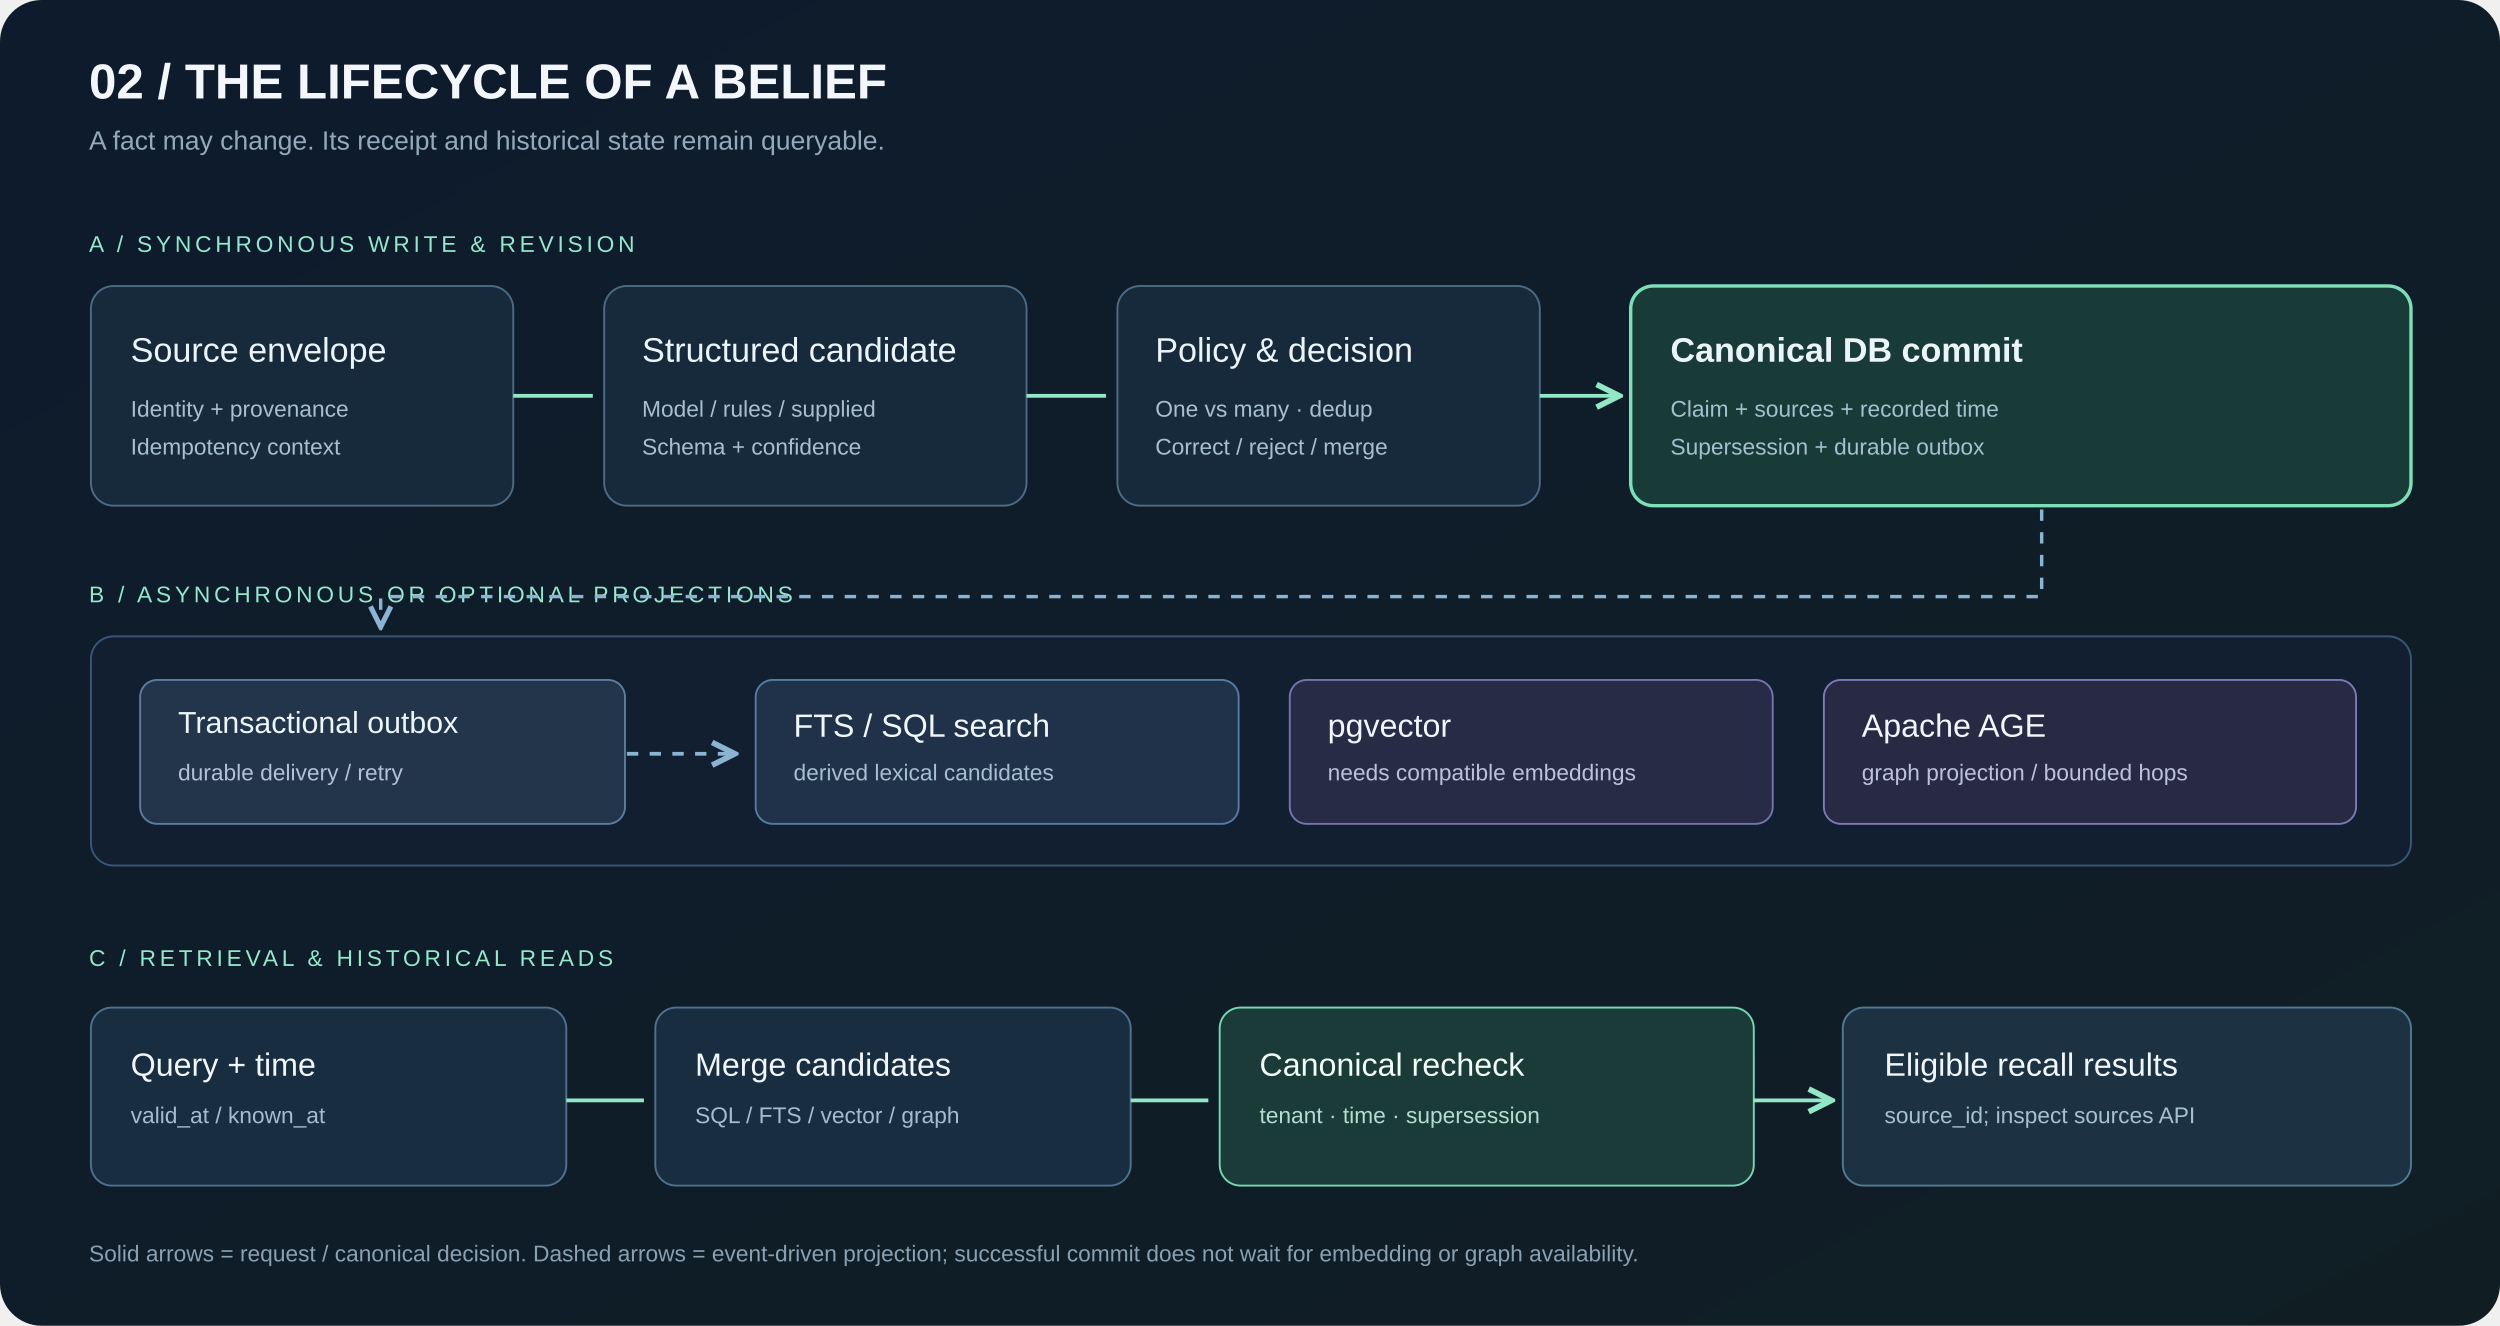
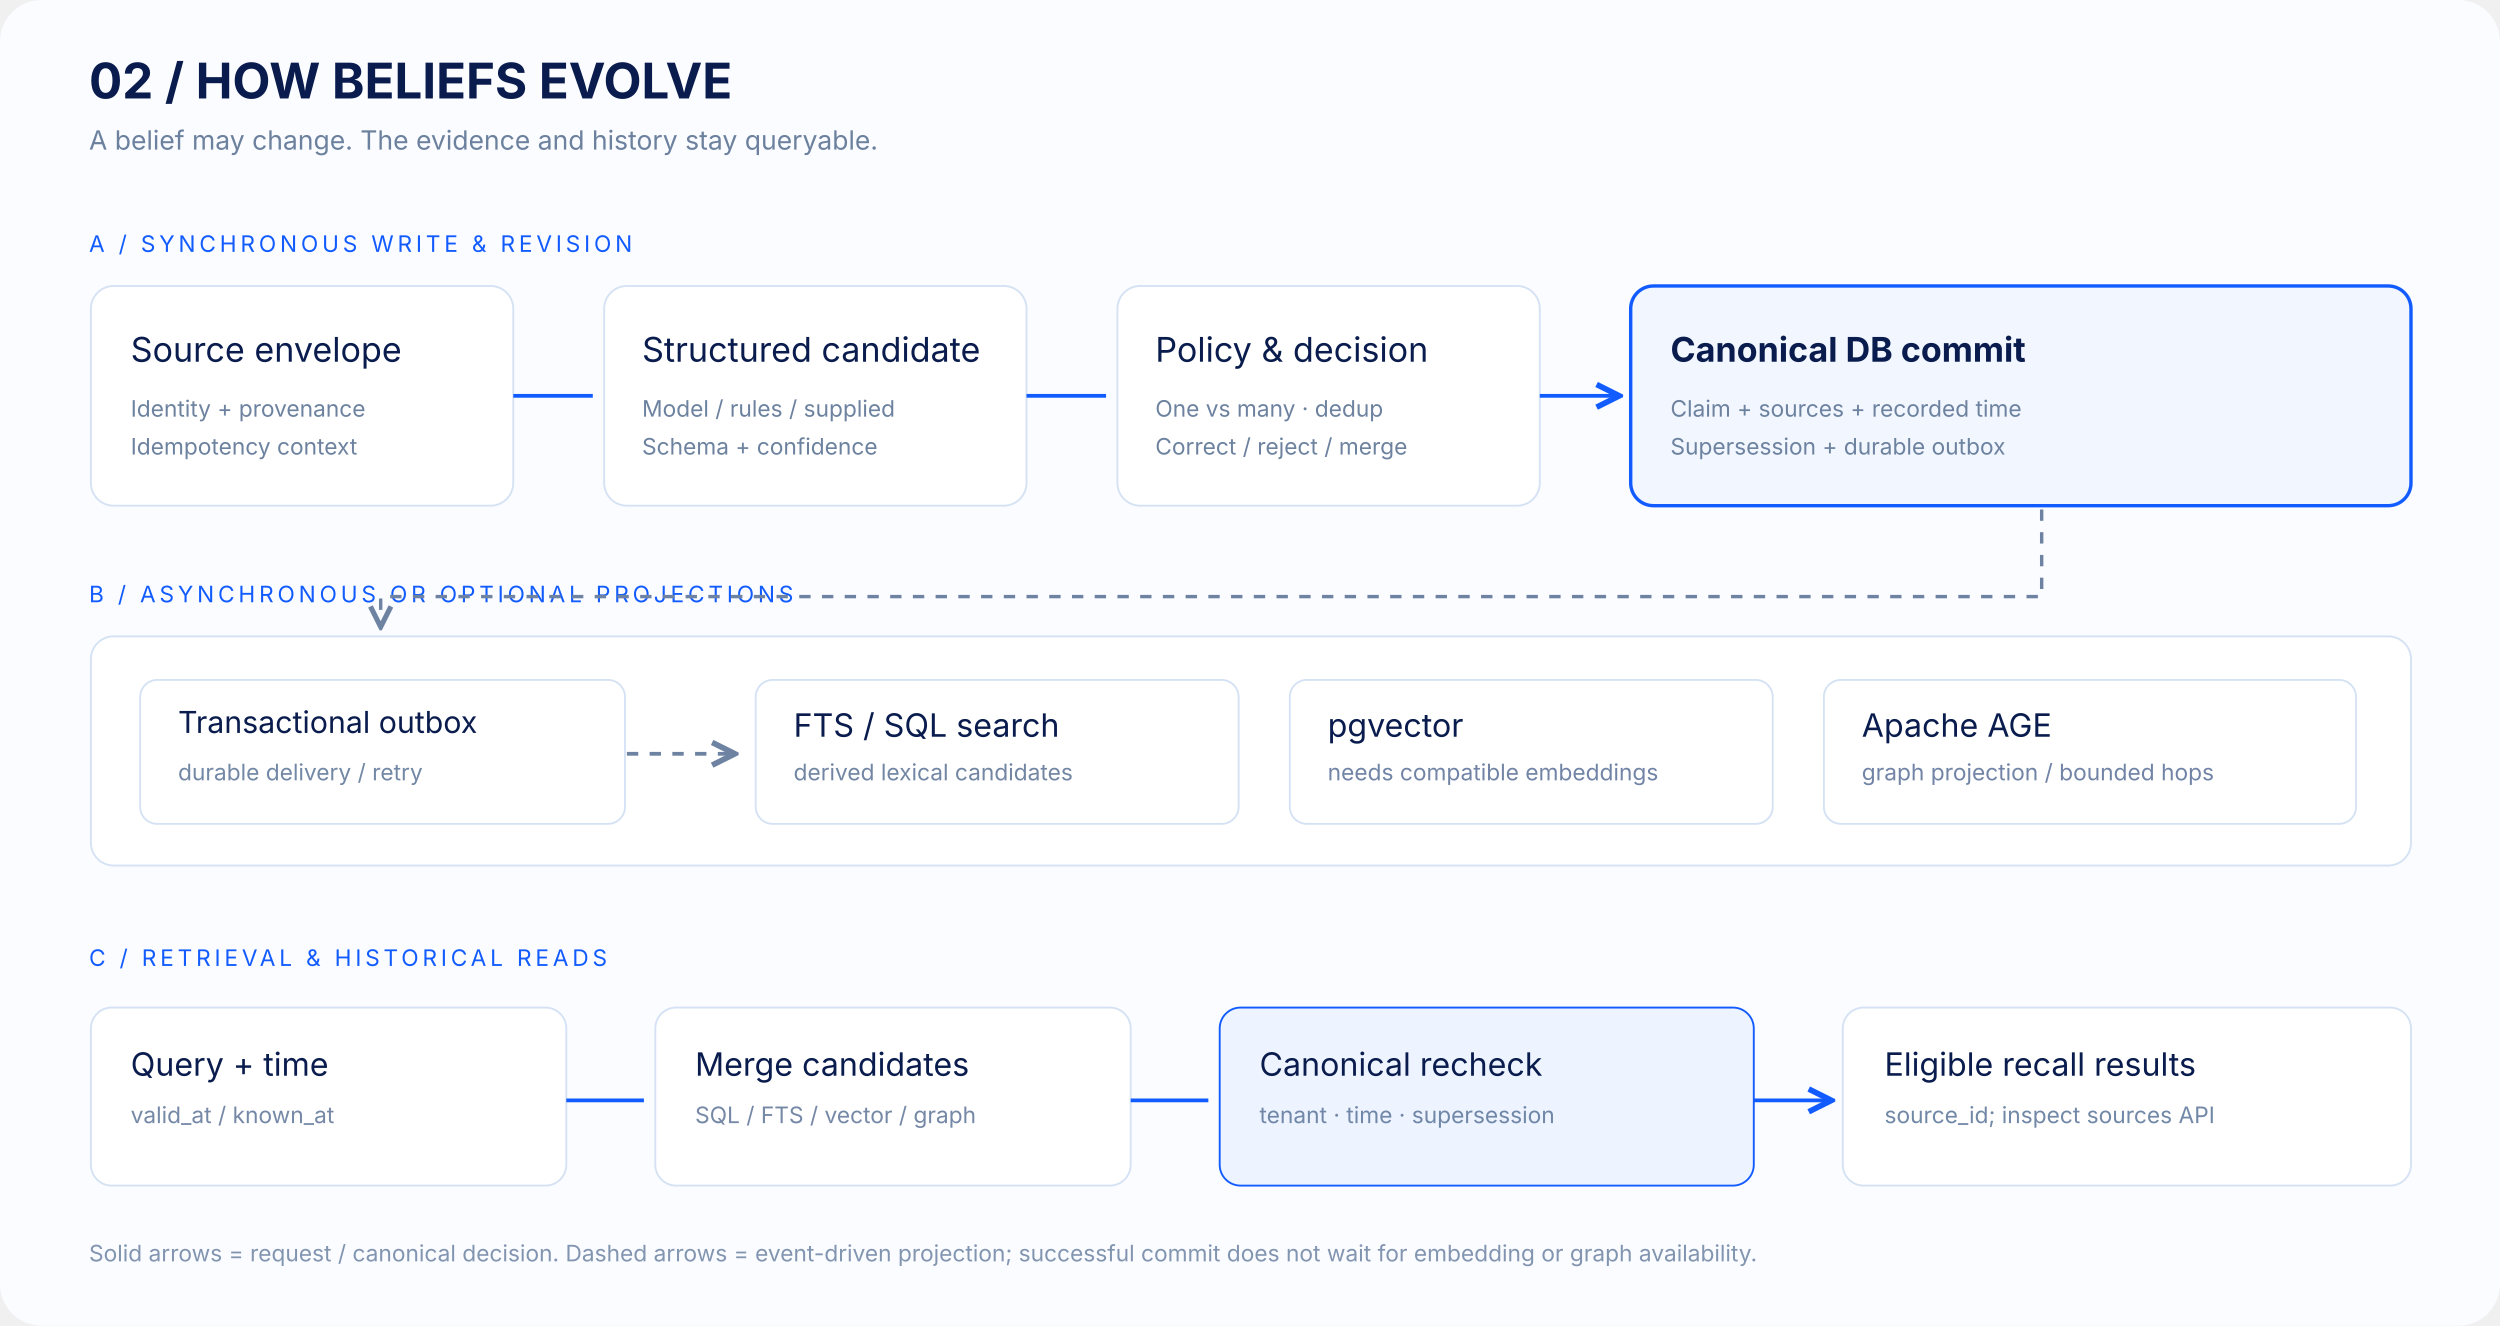
<svg xmlns="http://www.w3.org/2000/svg" width="1320" height="700" viewBox="0 0 1320 700" role="img" aria-labelledby="t d">
  <defs>
    <linearGradient id="g" x2="1" y2="1">
-       <stop stop-color="#0e1b2d" />
-       <stop offset="1" stop-color="#101e24" />
+       <stop stop-color="#FBFCFF" />
+       <stop offset="1" stop-color="#FBFCFF" />
    </linearGradient>
    <marker id="a" markerWidth="8" markerHeight="8" refX="7" refY="4" orient="auto">
-       <path d="M1 1L7 4L1 7" stroke="#91e7c6" stroke-width="1.5" fill="none" />
+       <path d="M1 1L7 4L1 7" stroke="#125CFF" stroke-width="1.5" fill="none" />
    </marker>
    <marker id="b" markerWidth="8" markerHeight="8" refX="7" refY="4" orient="auto">
-       <path d="M1 1L7 4L1 7" stroke="#8bb3d2" stroke-width="1.5" fill="none" />
+       <path d="M1 1L7 4L1 7" stroke="#6E82A2" stroke-width="1.5" fill="none" />
    </marker>
  </defs>
  <rect width="1320" height="700" rx="22" fill="url(#g)" />
-   <g font-family="Arial,Helvetica,sans-serif">
-     <text x="47" y="52" fill="#f3f7fb" font-weight="700" font-size="26">02  /  THE LIFECYCLE OF A BELIEF</text>
-     <text x="47" y="79" fill="#94a9bc" font-size="14">A fact may change. Its receipt and historical state remain queryable.</text>
-     <text x="47" y="133" fill="#96e8cd" font-size="12" letter-spacing="2">A / SYNCHRONOUS WRITE &amp; REVISION</text>
-     <g fill="#172a3c" stroke="#4d6b85">
+   <g font-family="Inter,Helvetica Neue,Arial,sans-serif">
+     <text x="47" y="52" fill="#091C4D" font-weight="700" font-size="26">02  /  HOW BELIEFS EVOLVE</text>
+     <text x="47" y="79" fill="#6C819E" font-size="14">A belief may change. The evidence and history stay queryable.</text>
+     <text x="47" y="133" fill="#125CFF" font-size="12" letter-spacing="2">A / SYNCHRONOUS WRITE &amp; REVISION</text>
+     <g fill="#FFFFFF" stroke="#D5E2F4">
      <rect x="48" y="151" width="223" height="116" rx="12" />
      <rect x="319" y="151" width="223" height="116" rx="12" />
      <rect x="590" y="151" width="223" height="116" rx="12" />
    </g>
-     <rect x="861" y="151" width="412" height="116" rx="12" fill="#183b37" stroke="#7cdfb8" stroke-width="1.8" />
-     <g fill="#ebf4f9" font-size="18">
+     <rect x="861" y="151" width="412" height="116" rx="12" fill="#F1F6FF" stroke="#125CFF" stroke-width="1.8" />
+     <g fill="#091C4D" font-size="18">
      <text x="69" y="191">Source envelope</text>
      <text x="339" y="191">Structured candidate</text>
      <text x="610" y="191">Policy &amp; decision</text>
      <text x="882" y="191" font-weight="700">Canonical DB commit</text>
    </g>
-     <g fill="#a7c0d1" font-size="12">
+     <g fill="#6D829F" font-size="12">
      <text x="69" y="220">Identity + provenance</text>
      <text x="69" y="240">Idempotency context</text>
      <text x="339" y="220">Model / rules / supplied</text>
      <text x="339" y="240">Schema + confidence</text>
      <text x="610" y="220">One vs many · dedup</text>
      <text x="610" y="240">Correct / reject / merge</text>
      <text x="882" y="220">Claim + sources + recorded time</text>
      <text x="882" y="240">Supersession + durable outbox</text>
    </g>
-     <path d="M271 209H313M542 209H584M813 209H855" stroke="#91e7c6" stroke-width="2" fill="none" marker-end="url(#a)" />
-     <text x="47" y="318" fill="#96e8cd" font-size="12" letter-spacing="2">B / ASYNCHRONOUS OR OPTIONAL PROJECTIONS</text>
-     <rect x="48" y="336" width="1225" height="121" rx="12" fill="#121f30" stroke="#395775" />
-     <rect x="74" y="359" width="256" height="76" rx="9" fill="#23354b" stroke="#5b7da1" />
-     <text x="94" y="387" font-size="16" fill="#ecf5fa">Transactional outbox</text>
-     <text x="94" y="412" font-size="12" fill="#b1c3d4">durable delivery / retry</text>
-     <path d="M331 398H388" stroke="#8bb3d2" stroke-width="2" stroke-dasharray="6 6" marker-end="url(#b)" />
-     <rect x="399" y="359" width="255" height="76" rx="9" fill="#203249" stroke="#537da5" />
-     <text x="419" y="389" fill="#eff6fc" font-size="17">FTS / SQL search</text>
-     <text x="419" y="412" fill="#a5bed0" font-size="12">derived lexical candidates</text>
-     <rect x="681" y="359" width="255" height="76" rx="9" fill="#272b46" stroke="#7574ad" />
-     <text x="701" y="389" fill="#eff6fc" font-size="17">pgvector</text>
-     <text x="701" y="412" fill="#bbc2dc" font-size="12">needs compatible embeddings</text>
-     <rect x="963" y="359" width="281" height="76" rx="9" fill="#282a44" stroke="#7e79b6" />
-     <text x="983" y="389" fill="#eff6fc" font-size="17">Apache AGE</text>
-     <text x="983" y="412" fill="#bbc2dc" font-size="12">graph projection / bounded hops</text>
-     <path d="M1078 269V315H201V331" fill="none" stroke="#8bb3d2" stroke-dasharray="6 6" stroke-width="1.8" marker-end="url(#b)" />
-     <text x="47" y="510" fill="#96e8cd" font-size="12" letter-spacing="2">C / RETRIEVAL &amp; HISTORICAL READS</text>
-     <rect x="48" y="532" width="251" height="94" rx="11" fill="#192d40" stroke="#50708f" />
-     <text x="69" y="568" fill="#f1f6fb" font-size="17">Query + time</text>
-     <text x="69" y="593" fill="#a5bcd0" font-size="12">valid_at / known_at</text>
-     <rect x="346" y="532" width="251" height="94" rx="11" fill="#192d40" stroke="#50708f" />
-     <text x="367" y="568" fill="#f1f6fb" font-size="17">Merge candidates</text>
-     <text x="367" y="593" fill="#a5bcd0" font-size="12">SQL / FTS / vector / graph</text>
-     <rect x="644" y="532" width="282" height="94" rx="11" fill="#1a3b38" stroke="#76d9b3" />
-     <text x="665" y="568" fill="#f1fdf6" font-size="17">Canonical recheck</text>
-     <text x="665" y="593" fill="#b4dccf" font-size="12">tenant · time · supersession</text>
-     <rect x="973" y="532" width="300" height="94" rx="11" fill="#1c3242" stroke="#527a92" />
-     <text x="995" y="568" fill="#f1f6fb" font-size="17">Eligible recall results</text>
-     <text x="995" y="593" fill="#a5c0d0" font-size="12">source_id; inspect sources API</text>
-     <path d="M299 581H340M597 581H638M926 581H967" stroke="#91e7c6" stroke-width="2" marker-end="url(#a)" />
-     <text x="47" y="666" fill="#88a1b3" font-size="12">Solid arrows = request / canonical decision. Dashed arrows = event-driven projection; successful commit does not wait for embedding or graph availability.</text>
+     <path d="M271 209H313M542 209H584M813 209H855" stroke="#125CFF" stroke-width="2" fill="none" marker-end="url(#a)" />
+     <text x="47" y="318" fill="#125CFF" font-size="12" letter-spacing="2">B / ASYNCHRONOUS OR OPTIONAL PROJECTIONS</text>
+     <rect x="48" y="336" width="1225" height="121" rx="12" fill="#FFFFFF" stroke="#D5E2F4" />
+     <rect x="74" y="359" width="256" height="76" rx="9" fill="#FFFFFF" stroke="#D5E2F4" />
+     <text x="94" y="387" font-size="16" fill="#091C4D">Transactional outbox</text>
+     <text x="94" y="412" font-size="12" fill="#7288A5">durable delivery / retry</text>
+     <path d="M331 398H388" stroke="#6E82A2" stroke-width="2" stroke-dasharray="6 6" marker-end="url(#b)" />
+     <rect x="399" y="359" width="255" height="76" rx="9" fill="#FFFFFF" stroke="#D5E2F4" />
+     <text x="419" y="389" fill="#091C4D" font-size="17">FTS / SQL search</text>
+     <text x="419" y="412" fill="#7286A3" font-size="12">derived lexical candidates</text>
+     <rect x="681" y="359" width="255" height="76" rx="9" fill="#FFFFFF" stroke="#D5E2F4" />
+     <text x="701" y="389" fill="#091C4D" font-size="17">pgvector</text>
+     <text x="701" y="412" fill="#7284A6" font-size="12">needs compatible embeddings</text>
+     <rect x="963" y="359" width="281" height="76" rx="9" fill="#FFFFFF" stroke="#D5E2F4" />
+     <text x="983" y="389" fill="#091C4D" font-size="17">Apache AGE</text>
+     <text x="983" y="412" fill="#7284A6" font-size="12">graph projection / bounded hops</text>
+     <path d="M1078 269V315H201V331" fill="none" stroke="#6E82A2" stroke-dasharray="6 6" stroke-width="1.8" marker-end="url(#b)" />
+     <text x="47" y="510" fill="#125CFF" font-size="12" letter-spacing="2">C / RETRIEVAL &amp; HISTORICAL READS</text>
+     <rect x="48" y="532" width="251" height="94" rx="11" fill="#FFFFFF" stroke="#D5E2F4" />
+     <text x="69" y="568" fill="#091C4D" font-size="17">Query + time</text>
+     <text x="69" y="593" fill="#7588A6" font-size="12">valid_at / known_at</text>
+     <rect x="346" y="532" width="251" height="94" rx="11" fill="#FFFFFF" stroke="#D5E2F4" />
+     <text x="367" y="568" fill="#091C4D" font-size="17">Merge candidates</text>
+     <text x="367" y="593" fill="#7588A6" font-size="12">SQL / FTS / vector / graph</text>
+     <rect x="644" y="532" width="282" height="94" rx="11" fill="#EDF3FF" stroke="#125CFF" />
+     <text x="665" y="568" fill="#091C4D" font-size="17">Canonical recheck</text>
+     <text x="665" y="593" fill="#7087A7" font-size="12">tenant · time · supersession</text>
+     <rect x="973" y="532" width="300" height="94" rx="11" fill="#FFFFFF" stroke="#D5E2F4" />
+     <text x="995" y="568" fill="#091C4D" font-size="17">Eligible recall results</text>
+     <text x="995" y="593" fill="#7188A6" font-size="12">source_id; inspect sources API</text>
+     <path d="M299 581H340M597 581H638M926 581H967" stroke="#125CFF" stroke-width="2" marker-end="url(#a)" />
+     <text x="47" y="666" fill="#8295B0" font-size="12">Solid arrows = request / canonical decision. Dashed arrows = event-driven projection; successful commit does not wait for embedding or graph availability.</text>
  </g>
</svg>
